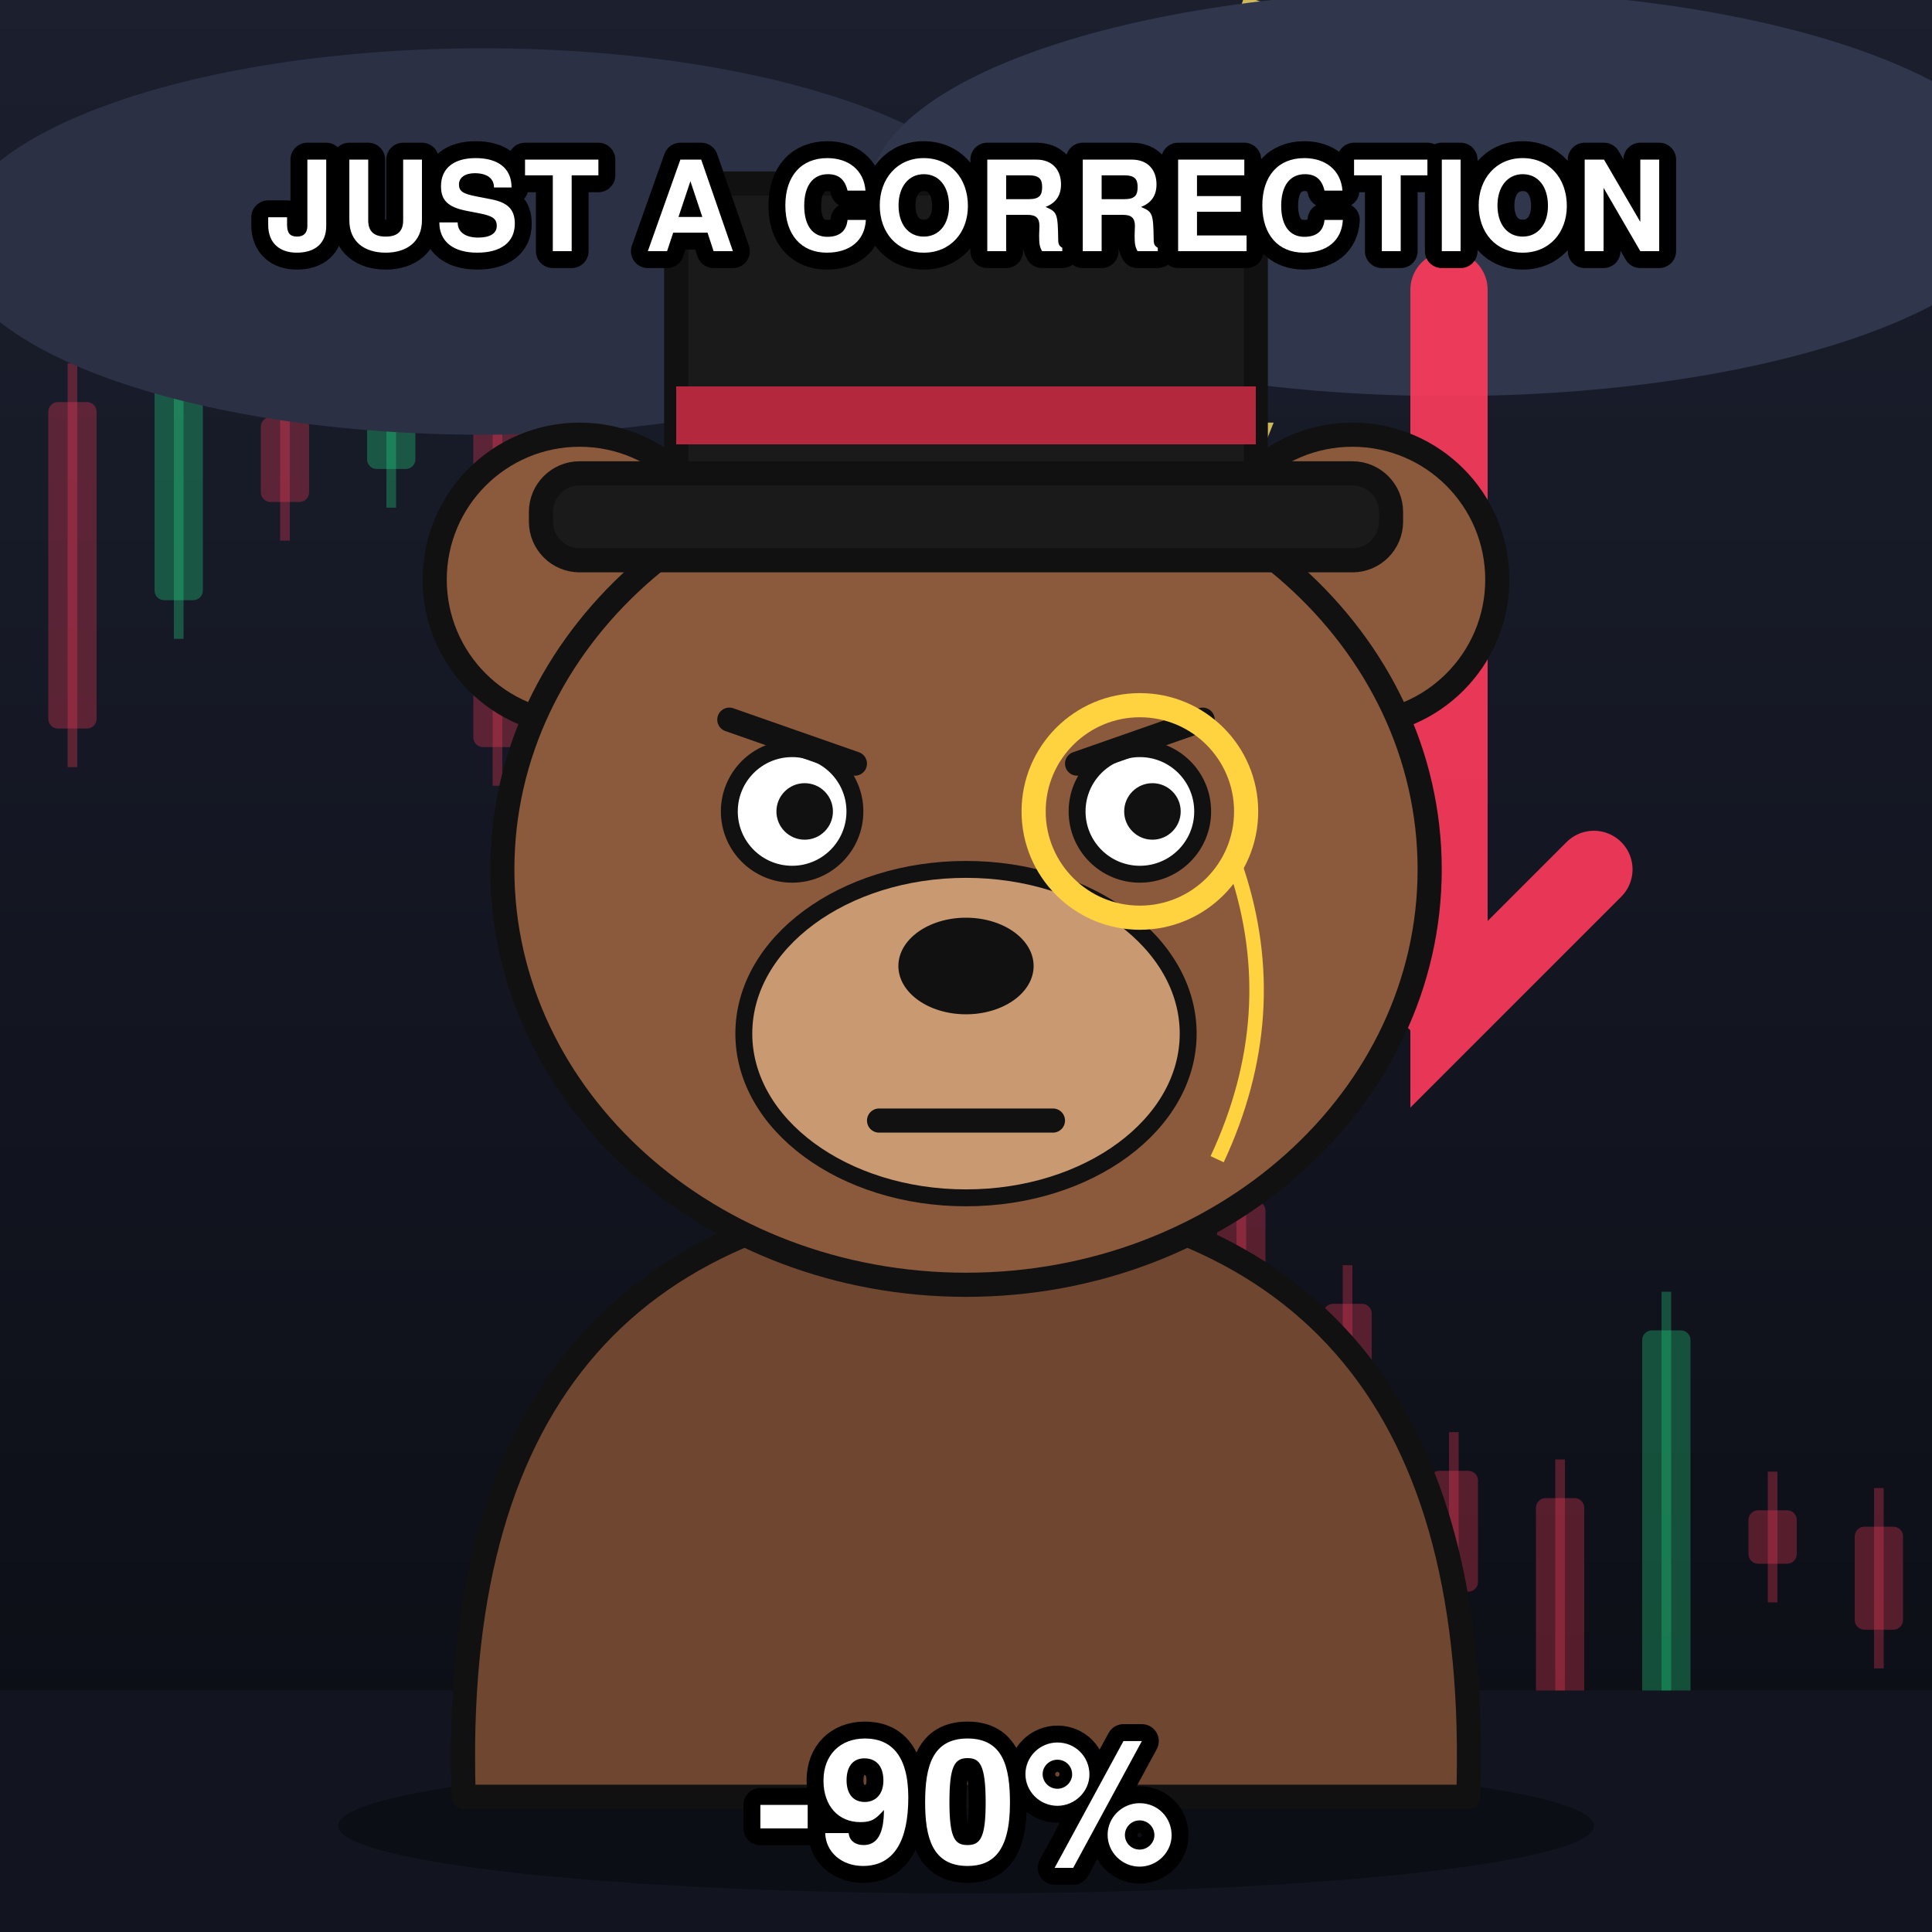
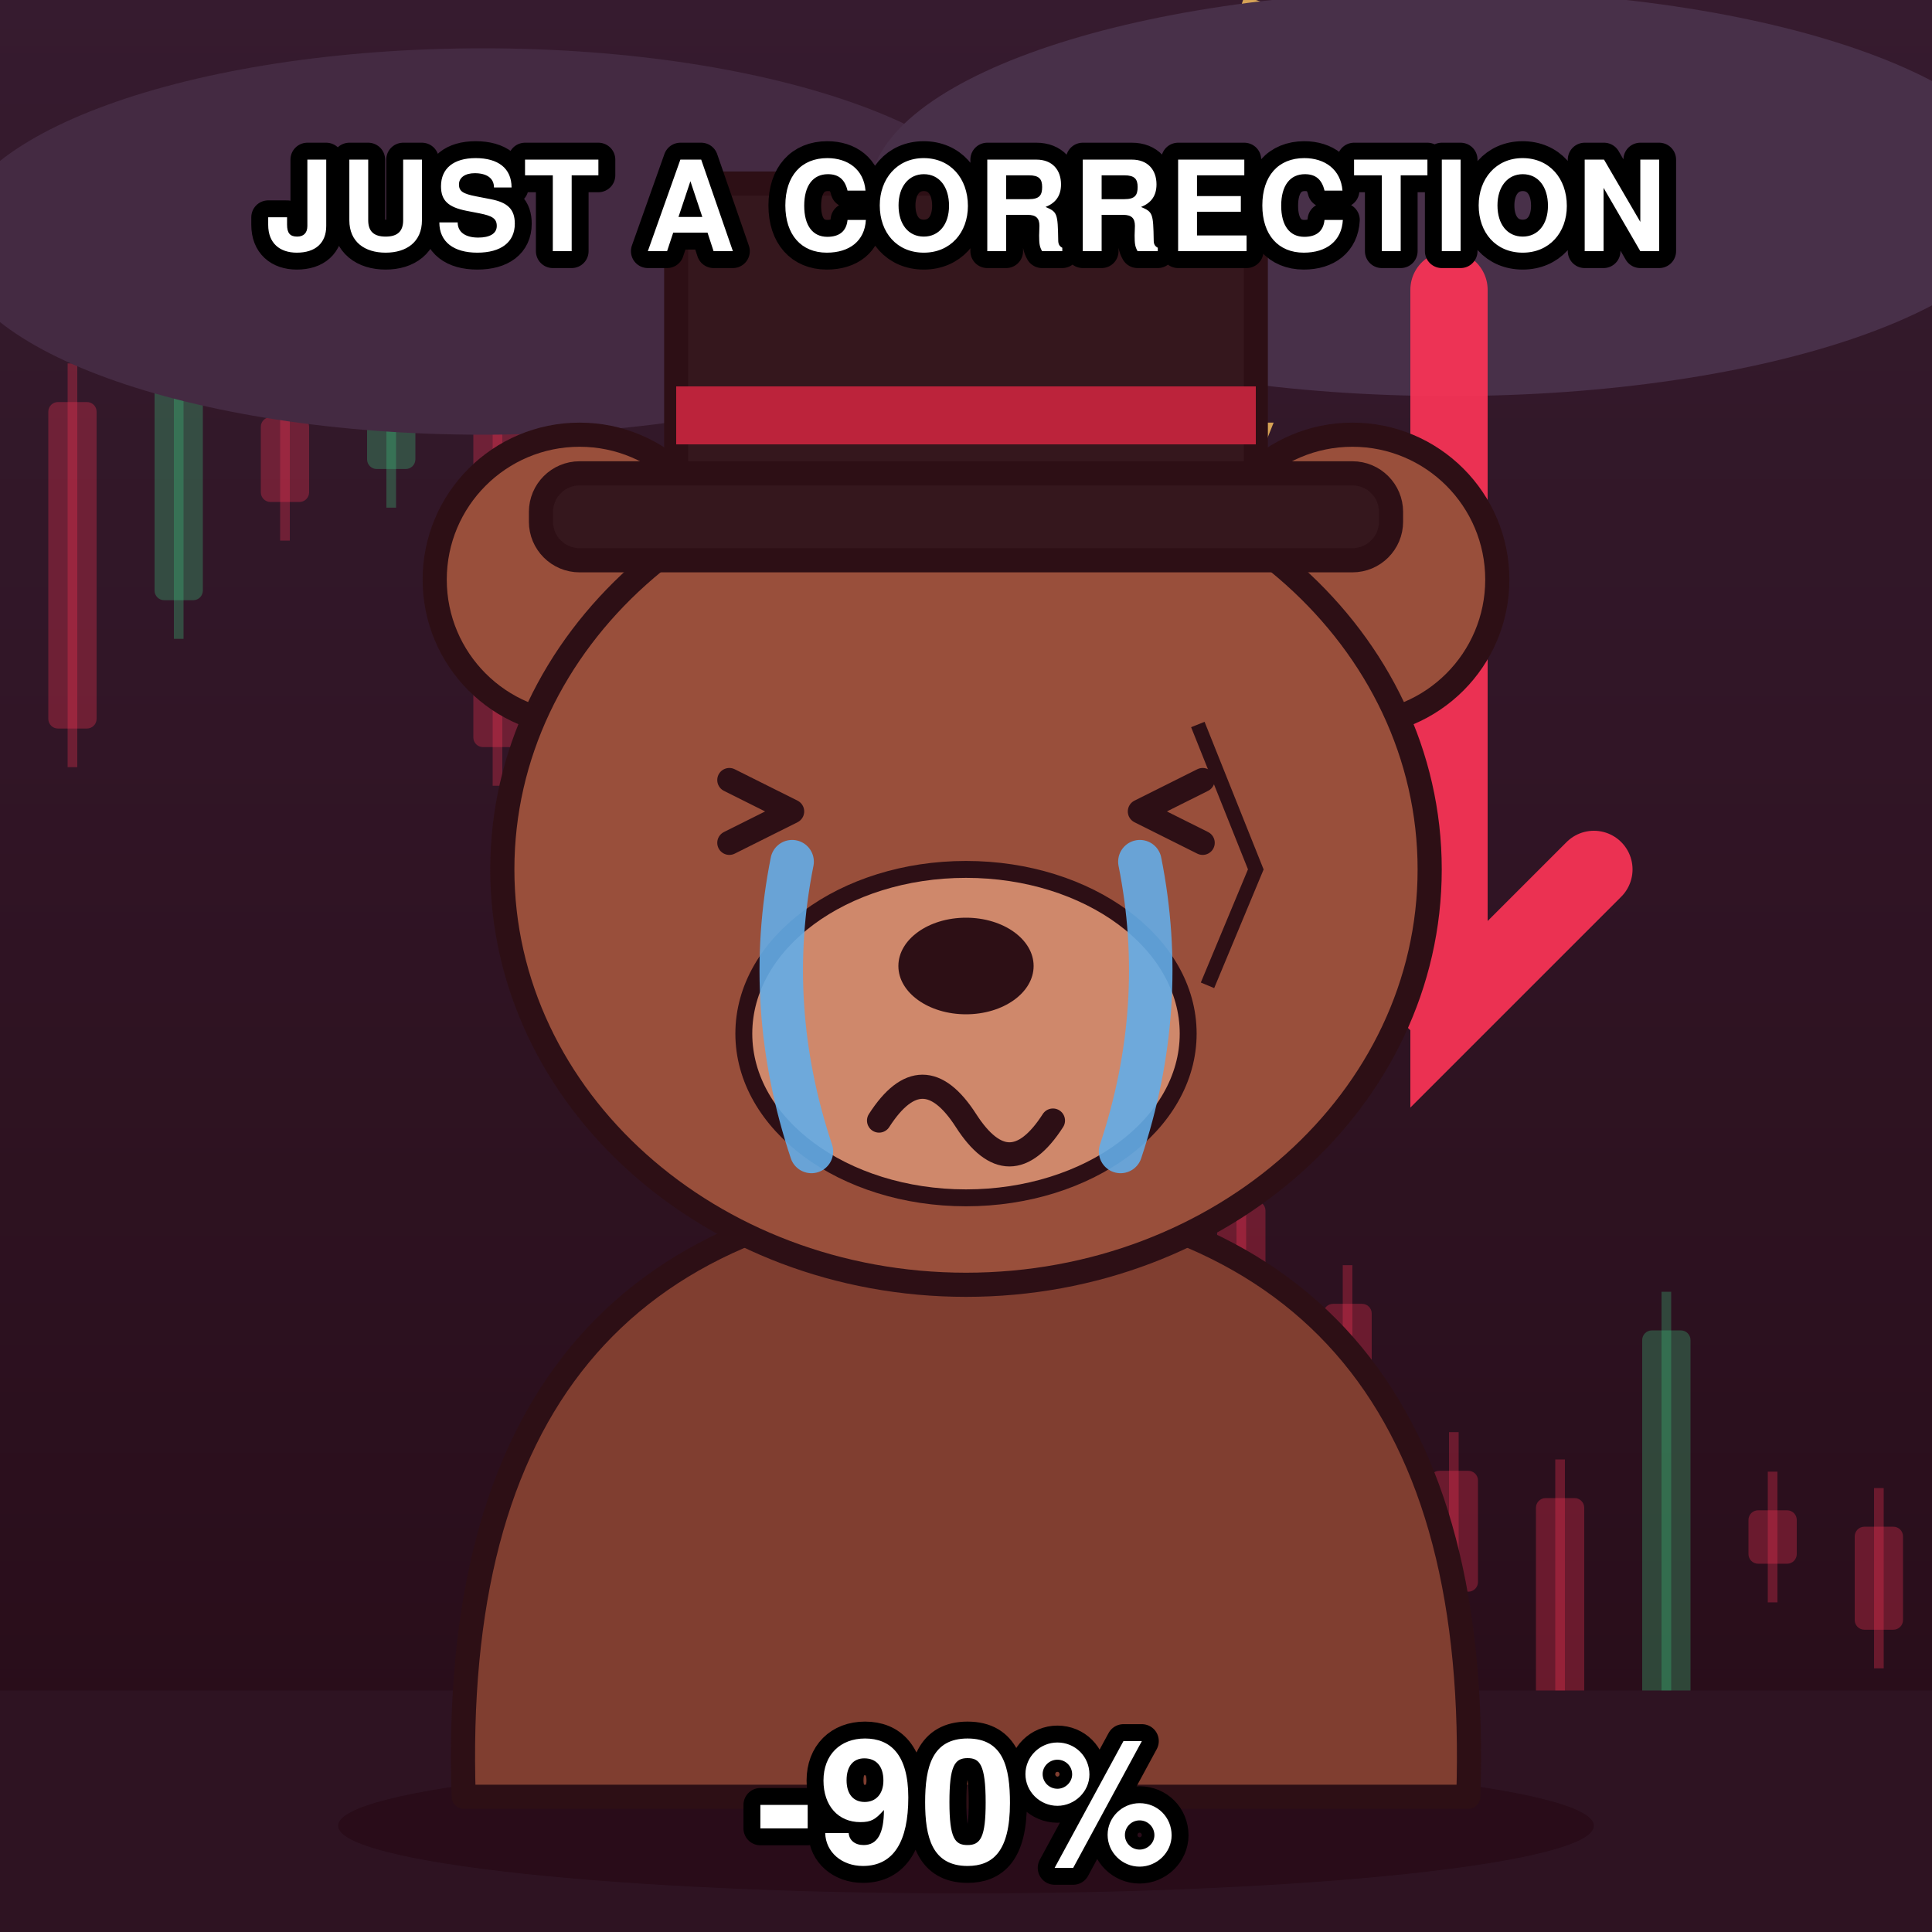
<svg xmlns="http://www.w3.org/2000/svg" viewBox="0 0 400 400">
  <defs>
    <linearGradient id="sky" x1="0" y1="0" x2="0" y2="1">
      <stop offset="0" stop-color="#1b1f2e" />
      <stop offset="1" stop-color="#0b0d14" />
    </linearGradient>
    <radialGradient id="glow" cx="50%" cy="55%" r="50%">
      <stop offset="0" stop-color="#fff" stop-opacity=".22" />
      <stop offset="1" stop-color="#fff" stop-opacity="0" />
    </radialGradient>
  </defs>
  <rect width="400" height="400" fill="url(#sky)" />
  <line x1="15" y1="75.24" x2="15" y2="158.836" stroke="#ff3b5c" stroke-width="2" opacity="0.3" />
  <rect x="10" y="83.24" width="10" height="67.595" rx="2" fill="#ff3b5c" opacity="0.3" />
  <line x1="37" y1="43.97" x2="37" y2="132.268" stroke="#22e58b" stroke-width="2" opacity="0.3" />
  <rect x="32" y="51.97" width="10" height="72.298" rx="2" fill="#22e58b" opacity="0.3" />
  <line x1="59" y1="78.363" x2="59" y2="111.928" stroke="#ff3b5c" stroke-width="2" opacity="0.3" />
  <rect x="54" y="86.363" width="10" height="17.565" rx="2" fill="#ff3b5c" opacity="0.3" />
  <line x1="81" y1="69.517" x2="81" y2="105.104" stroke="#22e58b" stroke-width="2" opacity="0.3" />
  <rect x="76" y="77.517" width="10" height="19.587" rx="2" fill="#22e58b" opacity="0.3" />
  <line x1="103" y1="71.825" x2="103" y2="162.679" stroke="#ff3b5c" stroke-width="2" opacity="0.3" />
  <rect x="98" y="79.825" width="10" height="74.854" rx="2" fill="#ff3b5c" opacity="0.3" />
  <line x1="125" y1="102.327" x2="125" y2="187.578" stroke="#ff3b5c" stroke-width="2" opacity="0.3" />
  <rect x="120" y="110.327" width="10" height="69.251" rx="2" fill="#ff3b5c" opacity="0.3" />
  <line x1="147" y1="131.78" x2="147" y2="199.502" stroke="#ff3b5c" stroke-width="2" opacity="0.3" />
  <rect x="142" y="139.78" width="10" height="51.722" rx="2" fill="#ff3b5c" opacity="0.3" />
  <line x1="169" y1="154.462" x2="169" y2="202.254" stroke="#ff3b5c" stroke-width="2" opacity="0.3" />
  <rect x="164" y="162.462" width="10" height="31.793" rx="2" fill="#ff3b5c" opacity="0.3" />
  <line x1="191" y1="166.538" x2="191" y2="220.739" stroke="#ff3b5c" stroke-width="2" opacity="0.3" />
  <rect x="186" y="174.538" width="10" height="38.201" rx="2" fill="#ff3b5c" opacity="0.3" />
  <line x1="213" y1="177.881" x2="213" y2="271.456" stroke="#ff3b5c" stroke-width="2" opacity="0.3" />
  <rect x="208" y="185.881" width="10" height="77.575" rx="2" fill="#ff3b5c" opacity="0.3" />
  <line x1="235" y1="209.238" x2="235" y2="299.545" stroke="#ff3b5c" stroke-width="2" opacity="0.3" />
  <rect x="230" y="217.238" width="10" height="74.307" rx="2" fill="#ff3b5c" opacity="0.3" />
  <line x1="257" y1="240.65" x2="257" y2="314.07" stroke="#ff3b5c" stroke-width="2" opacity="0.3" />
  <rect x="252" y="248.65" width="10" height="57.42" rx="2" fill="#ff3b5c" opacity="0.3" />
  <line x1="279" y1="261.946" x2="279" y2="352.087" stroke="#ff3b5c" stroke-width="2" opacity="0.3" />
  <rect x="274" y="269.946" width="10" height="74.141" rx="2" fill="#ff3b5c" opacity="0.3" />
  <line x1="301" y1="296.513" x2="301" y2="337.542" stroke="#ff3b5c" stroke-width="2" opacity="0.3" />
  <rect x="296" y="304.513" width="10" height="25.028" rx="2" fill="#ff3b5c" opacity="0.3" />
  <line x1="323" y1="302.165" x2="323" y2="386.788" stroke="#ff3b5c" stroke-width="2" opacity="0.3" />
  <rect x="318" y="310.165" width="10" height="68.623" rx="2" fill="#ff3b5c" opacity="0.3" />
  <line x1="345" y1="267.445" x2="345" y2="360.147" stroke="#22e58b" stroke-width="2" opacity="0.3" />
  <rect x="340" y="275.445" width="10" height="76.702" rx="2" fill="#22e58b" opacity="0.3" />
  <line x1="367" y1="304.689" x2="367" y2="331.754" stroke="#ff3b5c" stroke-width="2" opacity="0.3" />
  <rect x="362" y="312.689" width="10" height="11.064" rx="2" fill="#ff3b5c" opacity="0.3" />
  <line x1="389" y1="308.089" x2="389" y2="345.414" stroke="#ff3b5c" stroke-width="2" opacity="0.3" />
  <rect x="384" y="316.089" width="10" height="21.325" rx="2" fill="#ff3b5c" opacity="0.3" />
  <path d="M260 0l-30 90h30l-40 100" stroke="#ffe066" stroke-width="5" fill="none" opacity=".8" />
  <ellipse cx="100" cy="50" rx="110" ry="40" fill="#2b3044" />
  <ellipse cx="300" cy="40" rx="120" ry="42" fill="#30364c" />
  <rect y="350" width="400" height="50" fill="#121520" />
  <ellipse cx="200" cy="378" rx="130" ry="14" fill="#000" opacity=".35" />
  <g>
    <path d="M300 60 v150 l30 -30 M300 210 l-30 -30" stroke="#ff3b5c" stroke-width="16" fill="none" stroke-linecap="round" opacity=".9" />
    <path d="M96 372 q-4 -120 104 -126 q108 6 104 126z" fill="#6f4630" stroke="#111" stroke-width="5" stroke-linejoin="round" stroke-linecap="round" />
    <circle cx="120" cy="120" r="30" fill="#8b5a3c" stroke="#111" stroke-width="5" stroke-linejoin="round" stroke-linecap="round" />
    <circle cx="280" cy="120" r="30" fill="#8b5a3c" stroke="#111" stroke-width="5" stroke-linejoin="round" stroke-linecap="round" />
    <ellipse cx="200" cy="180" rx="96" ry="86" fill="#8b5a3c" stroke="#111" stroke-width="5" stroke-linejoin="round" stroke-linecap="round" />
    <ellipse cx="200" cy="214" rx="46" ry="34" fill="#c99a72" stroke="#111" stroke-width="3.5" stroke-linejoin="round" stroke-linecap="round" />
    <ellipse cx="200" cy="200" rx="14" ry="10" fill="#111" />
-     <ellipse cx="164" cy="168" rx="13" ry="13" fill="#fff" stroke="#111" stroke-width="3.5" stroke-linejoin="round" stroke-linecap="round" />
-     <ellipse cx="236" cy="168" rx="13" ry="13" fill="#fff" stroke="#111" stroke-width="3.5" stroke-linejoin="round" stroke-linecap="round" />
-     <circle cx="166.6" cy="168" r="5.85" fill="#111" />
-     <circle cx="238.6" cy="168" r="5.85" fill="#111" />
-     <path d="M151 149 l26 9.1 M249 149 l-26 9.1" stroke="#111" stroke-width="5" stroke-linejoin="round" stroke-linecap="round" />
-     <path d="M182 232 h36" stroke="#111" stroke-width="5" stroke-linejoin="round" stroke-linecap="round" />
+     <path d="M151 161.5 l13 6.5 l-13 6.5" fill="none" stroke="#111" stroke-width="5" stroke-linejoin="round" stroke-linecap="round" />
+     <path d="M249 161.5 l-13 6.5 l13 6.5" fill="none" stroke="#111" stroke-width="5" stroke-linejoin="round" stroke-linecap="round" />
+     <path d="M164 178.4 q-6 30 4 60" stroke="#4fc3ff" stroke-width="9" fill="none" stroke-linecap="round" opacity=".9" />
+     <path d="M236 178.4 q6 30 -4 60" stroke="#4fc3ff" stroke-width="9" fill="none" stroke-linecap="round" opacity=".9" />
+     <path d="M182 232 q9 -14 18 0 t18 0" fill="none" stroke="#111" stroke-width="5" stroke-linejoin="round" stroke-linecap="round" />
    <rect x="140" y="38" width="120" height="66" rx="6" fill="#1a1a1a" stroke="#111" stroke-width="5" stroke-linejoin="round" stroke-linecap="round" />
    <rect x="112" y="98" width="176" height="18" rx="8" fill="#1a1a1a" stroke="#111" stroke-width="5" stroke-linejoin="round" stroke-linecap="round" />
    <rect x="140" y="80" width="120" height="12" fill="#b3283c" />
-     <circle cx="236" cy="168" r="22" fill="none" stroke="#ffd23f" stroke-width="5" />
-     <path d="M256 180 q10 30 -4 60" stroke="#ffd23f" stroke-width="3" fill="none" />
+     <path d="M248 150 l12 30 -10 24" stroke="#111" stroke-width="3" fill="none" />
  </g>
+   <rect width="400" height="400" fill="#ff0030" opacity=".12" />
  <text x="200" y="52" text-anchor="middle" font-size="26" font-weight="900" fill="#fff" stroke="#000" stroke-width="7" paint-order="stroke" stroke-linejoin="round" font-family="Impact, 'Anton', 'Arial Black', 'Helvetica Neue', sans-serif" letter-spacing="1">JUST A CORRECTION</text>
  <text x="200" y="386" text-anchor="middle" font-size="36" font-weight="900" fill="#fff" stroke="#000" stroke-width="7" paint-order="stroke" stroke-linejoin="round" font-family="Impact, 'Anton', 'Arial Black', 'Helvetica Neue', sans-serif" letter-spacing="1">-90%</text>
</svg>
